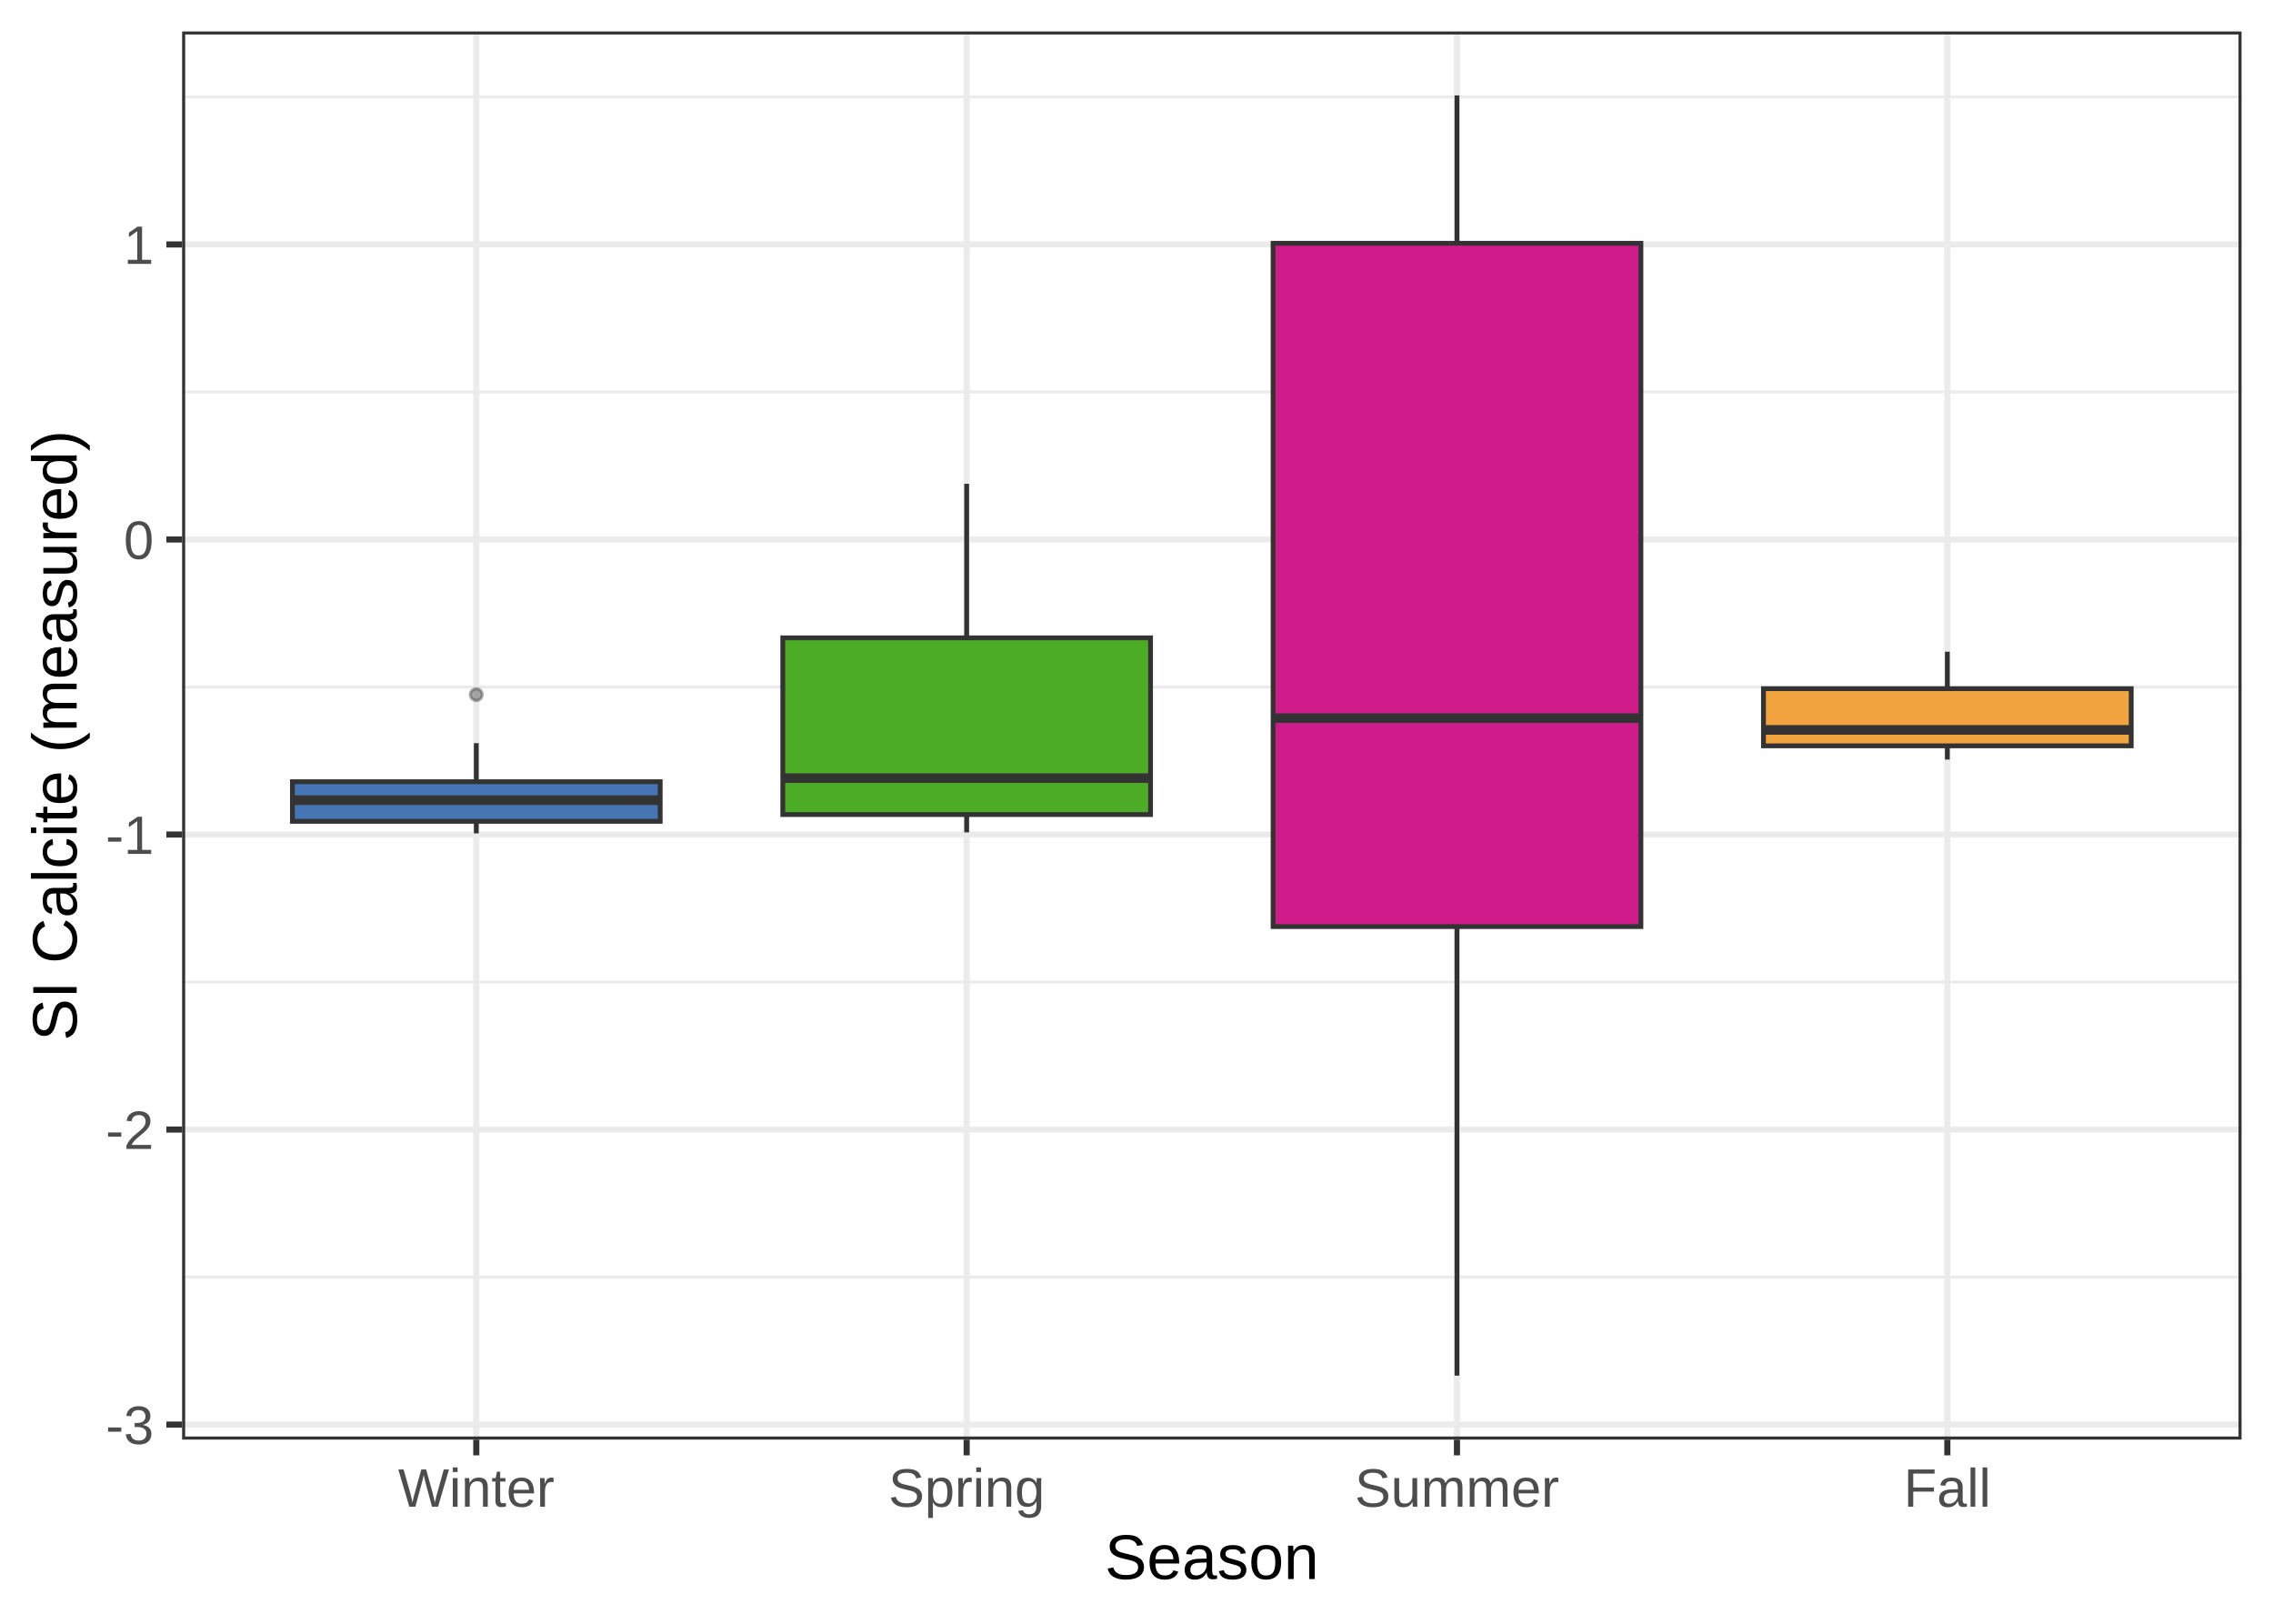
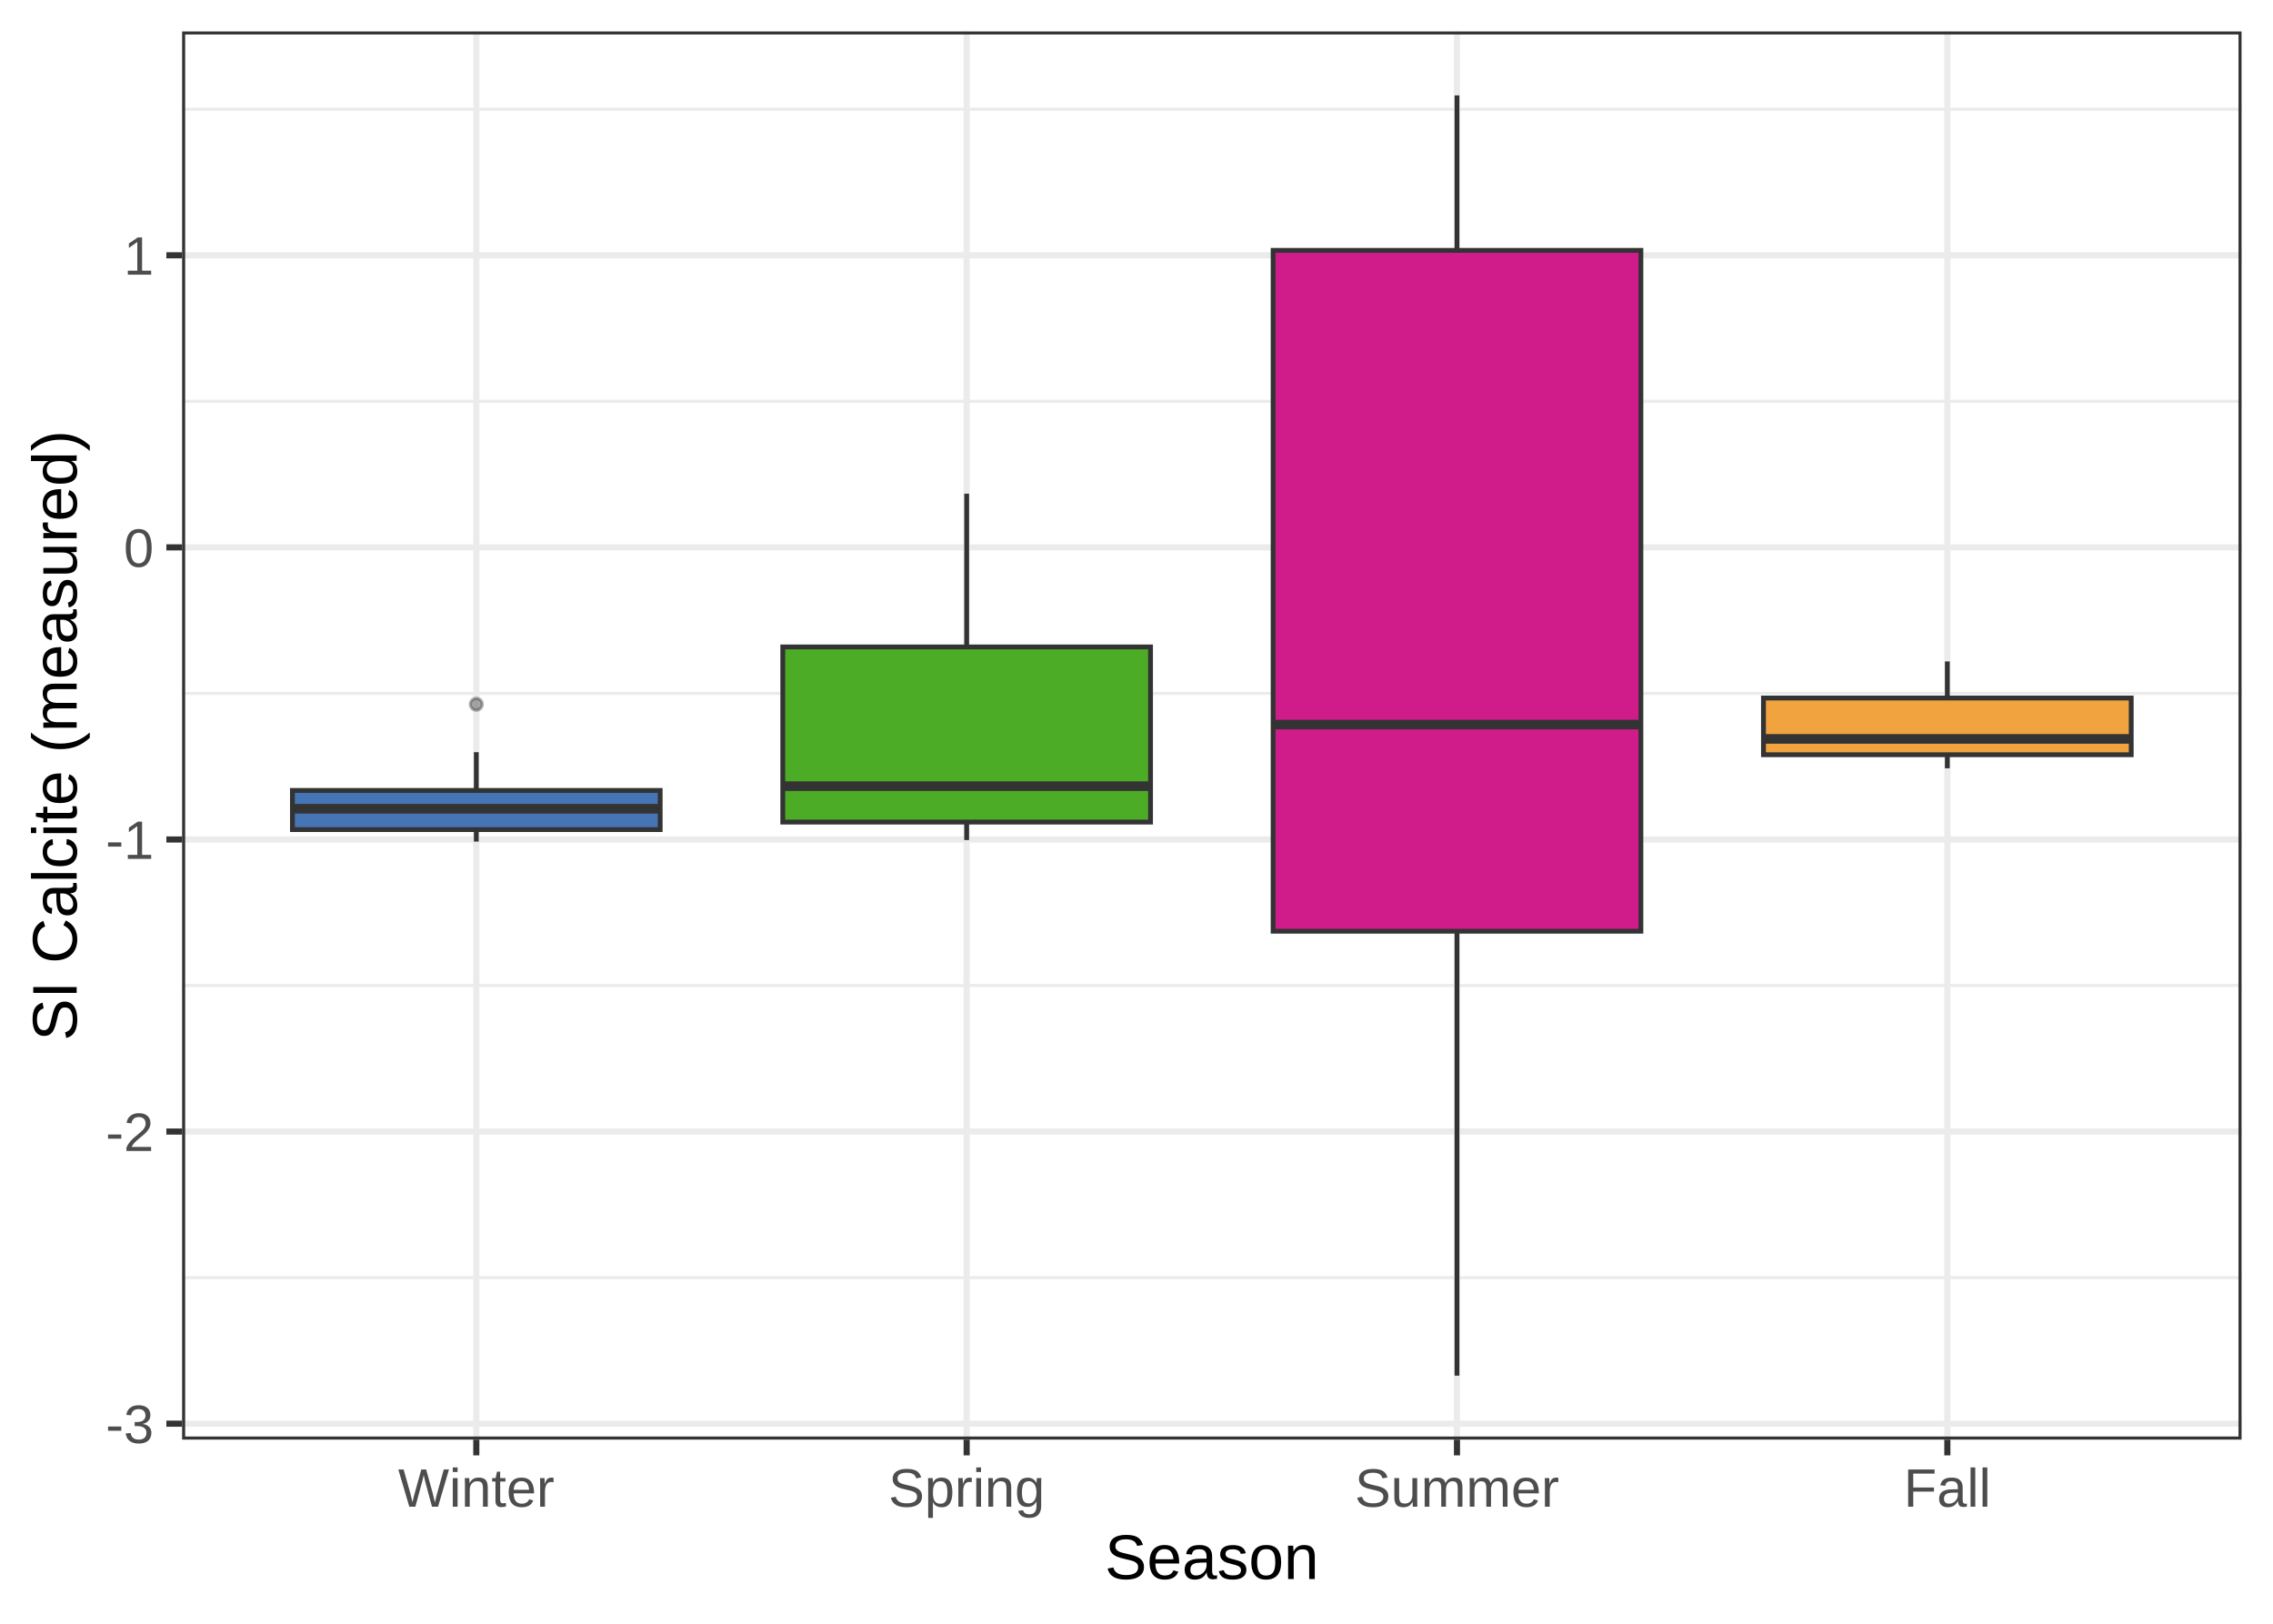
<svg xmlns="http://www.w3.org/2000/svg" width="504.00pt" height="360.00pt" viewBox="0 0 504.00 360.00">
  <g class="svglite">
    <defs>
      <style type="text/css">
    .svglite line, .svglite polyline, .svglite polygon, .svglite path, .svglite rect, .svglite circle {
      fill: none;
      stroke: #000000;
      stroke-linecap: round;
      stroke-linejoin: round;
      stroke-miterlimit: 10.00;
    }
    .svglite text {
      white-space: pre;
    }
    .svglite g.glyphgroup path {
      fill: inherit;
      stroke: none;
    }
  </style>
    </defs>
    <rect width="100%" height="100%" style="stroke: none; fill: #FFFFFF;" />
    <defs>
      <clipPath id="cpMC4wMHw1MDQuMDB8MC4wMHwzNjAuMDA=">
        <rect x="0.00" y="0.00" width="504.00" height="360.00" />
      </clipPath>
    </defs>
    <g clip-path="url(#cpMC4wMHw1MDQuMDB8MC4wMHwzNjAuMDA=)">
      <rect x="0.00" y="0.00" width="504.00" height="360.00" style="stroke-width: 1.36; stroke: #FFFFFF; fill: #FFFFFF;" />
    </g>
    <defs>
      <clipPath id="cpNDAuMzh8NDk3LjAzfDYuOTd8MzE5LjE4">
        <rect x="40.38" y="6.97" width="456.65" height="312.20" />
      </clipPath>
    </defs>
    <g clip-path="url(#cpNDAuMzh8NDk3LjAzfDYuOTd8MzE5LjE4)">
      <rect x="40.38" y="6.97" width="456.65" height="312.20" style="stroke-width: 1.36; stroke: none; fill: #FFFFFF;" />
-       <polyline points="40.38,283.14 497.03,283.14 " style="stroke-width: 0.68; stroke: #EBEBEB; stroke-linecap: butt;" />
-       <polyline points="40.38,217.73 497.03,217.73 " style="stroke-width: 0.68; stroke: #EBEBEB; stroke-linecap: butt;" />
-       <polyline points="40.38,152.32 497.03,152.32 " style="stroke-width: 0.68; stroke: #EBEBEB; stroke-linecap: butt;" />
-       <polyline points="40.38,86.90 497.03,86.90 " style="stroke-width: 0.68; stroke: #EBEBEB; stroke-linecap: butt;" />
-       <polyline points="40.38,21.49 497.03,21.49 " style="stroke-width: 0.68; stroke: #EBEBEB; stroke-linecap: butt;" />
-       <polyline points="40.38,315.85 497.03,315.85 " style="stroke-width: 1.36; stroke: #EBEBEB; stroke-linecap: butt;" />
-       <polyline points="40.38,250.43 497.03,250.43 " style="stroke-width: 1.36; stroke: #EBEBEB; stroke-linecap: butt;" />
-       <polyline points="40.38,185.02 497.03,185.02 " style="stroke-width: 1.36; stroke: #EBEBEB; stroke-linecap: butt;" />
-       <polyline points="40.38,119.61 497.03,119.61 " style="stroke-width: 1.36; stroke: #EBEBEB; stroke-linecap: butt;" />
-       <polyline points="40.38,54.20 497.03,54.20 " style="stroke-width: 1.36; stroke: #EBEBEB; stroke-linecap: butt;" />
+       <polyline points="40.38,283.26 497.03,283.26 " style="stroke-width: 0.68; stroke: #EBEBEB; stroke-linecap: butt;" />
+       <polyline points="40.38,218.50 497.03,218.50 " style="stroke-width: 0.68; stroke: #EBEBEB; stroke-linecap: butt;" />
+       <polyline points="40.38,153.74 497.03,153.74 " style="stroke-width: 0.68; stroke: #EBEBEB; stroke-linecap: butt;" />
+       <polyline points="40.38,88.98 497.03,88.98 " style="stroke-width: 0.68; stroke: #EBEBEB; stroke-linecap: butt;" />
+       <polyline points="40.38,24.22 497.03,24.22 " style="stroke-width: 0.68; stroke: #EBEBEB; stroke-linecap: butt;" />
+       <polyline points="40.38,315.64 497.03,315.64 " style="stroke-width: 1.36; stroke: #EBEBEB; stroke-linecap: butt;" />
+       <polyline points="40.38,250.88 497.03,250.88 " style="stroke-width: 1.36; stroke: #EBEBEB; stroke-linecap: butt;" />
+       <polyline points="40.38,186.12 497.03,186.12 " style="stroke-width: 1.36; stroke: #EBEBEB; stroke-linecap: butt;" />
+       <polyline points="40.38,121.36 497.03,121.36 " style="stroke-width: 1.36; stroke: #EBEBEB; stroke-linecap: butt;" />
+       <polyline points="40.38,56.60 497.03,56.60 " style="stroke-width: 1.36; stroke: #EBEBEB; stroke-linecap: butt;" />
      <polyline points="105.61,319.18 105.61,6.97 " style="stroke-width: 1.36; stroke: #EBEBEB; stroke-linecap: butt;" />
      <polyline points="214.34,319.18 214.34,6.97 " style="stroke-width: 1.36; stroke: #EBEBEB; stroke-linecap: butt;" />
      <polyline points="323.06,319.18 323.06,6.97 " style="stroke-width: 1.36; stroke: #EBEBEB; stroke-linecap: butt;" />
      <polyline points="431.79,319.18 431.79,6.97 " style="stroke-width: 1.36; stroke: #EBEBEB; stroke-linecap: butt;" />
-       <circle cx="105.61" cy="154.00" r="1.31" style="stroke-width: 0.71; stroke: #333333; stroke-opacity: 0.40; fill: #333333; fill-opacity: 0.40;" />
-       <line x1="105.61" y1="173.32" x2="105.61" y2="164.76" style="stroke-width: 1.07; stroke: #333333; stroke-linecap: butt;" />
-       <line x1="105.61" y1="182.09" x2="105.61" y2="184.78" style="stroke-width: 1.07; stroke: #333333; stroke-linecap: butt;" />
-       <polygon points="64.84,173.32 64.84,182.09 146.38,182.09 146.38,173.32 64.84,173.32 " style="stroke-width: 1.07; stroke: #333333; stroke-linecap: butt; stroke-linejoin: miter; fill: #4575B4;" />
-       <line x1="64.84" y1="177.41" x2="146.38" y2="177.41" style="stroke-width: 2.13; stroke: #333333; stroke-linecap: butt; stroke-linejoin: miter;" />
-       <line x1="214.34" y1="141.42" x2="214.34" y2="107.27" style="stroke-width: 1.07; stroke: #333333; stroke-linecap: butt;" />
-       <line x1="214.34" y1="180.59" x2="214.34" y2="184.55" style="stroke-width: 1.07; stroke: #333333; stroke-linecap: butt;" />
-       <polygon points="173.57,141.42 173.57,180.59 255.11,180.59 255.11,141.42 173.57,141.42 " style="stroke-width: 1.07; stroke: #333333; stroke-linecap: butt; stroke-linejoin: miter; fill: #4DAC26;" />
-       <line x1="173.57" y1="172.52" x2="255.11" y2="172.52" style="stroke-width: 2.13; stroke: #333333; stroke-linecap: butt; stroke-linejoin: miter;" />
-       <line x1="323.06" y1="53.94" x2="323.06" y2="21.16" style="stroke-width: 1.07; stroke: #333333; stroke-linecap: butt;" />
-       <line x1="323.06" y1="205.43" x2="323.06" y2="304.99" style="stroke-width: 1.07; stroke: #333333; stroke-linecap: butt;" />
-       <polygon points="282.29,53.94 282.29,205.43 363.84,205.43 363.84,53.94 282.29,53.94 " style="stroke-width: 1.07; stroke: #333333; stroke-linecap: butt; stroke-linejoin: miter; fill: #D01C8B;" />
-       <line x1="282.29" y1="159.22" x2="363.84" y2="159.22" style="stroke-width: 2.13; stroke: #333333; stroke-linecap: butt; stroke-linejoin: miter;" />
-       <line x1="431.79" y1="152.69" x2="431.79" y2="144.49" style="stroke-width: 1.07; stroke: #333333; stroke-linecap: butt;" />
-       <line x1="431.79" y1="165.36" x2="431.79" y2="168.40" style="stroke-width: 1.07; stroke: #333333; stroke-linecap: butt;" />
-       <polygon points="391.02,152.69 391.02,165.36 472.56,165.36 472.56,152.69 391.02,152.69 " style="stroke-width: 1.07; stroke: #333333; stroke-linecap: butt; stroke-linejoin: miter; fill: #F1A340;" />
-       <line x1="391.02" y1="161.83" x2="472.56" y2="161.83" style="stroke-width: 2.13; stroke: #333333; stroke-linecap: butt; stroke-linejoin: miter;" />
+       <circle cx="105.61" cy="156.14" r="1.31" style="stroke-width: 0.71; stroke: #333333; stroke-opacity: 0.40; fill: #333333; fill-opacity: 0.40;" />
+       <line x1="105.61" y1="175.25" x2="105.61" y2="166.77" style="stroke-width: 1.07; stroke: #333333; stroke-linecap: butt;" />
+       <line x1="105.61" y1="183.93" x2="105.61" y2="186.59" style="stroke-width: 1.07; stroke: #333333; stroke-linecap: butt;" />
+       <polygon points="64.84,175.25 64.84,183.93 146.38,183.93 146.38,175.25 64.84,175.25 " style="stroke-width: 1.07; stroke: #333333; stroke-linecap: butt; stroke-linejoin: miter; fill: #4575B4;" />
+       <line x1="64.84" y1="179.31" x2="146.38" y2="179.31" style="stroke-width: 2.13; stroke: #333333; stroke-linecap: butt; stroke-linejoin: miter;" />
+       <line x1="214.34" y1="143.43" x2="214.34" y2="109.46" style="stroke-width: 1.07; stroke: #333333; stroke-linecap: butt;" />
+       <line x1="214.34" y1="182.26" x2="214.34" y2="186.25" style="stroke-width: 1.07; stroke: #333333; stroke-linecap: butt;" />
+       <polygon points="173.57,143.43 173.57,182.26 255.11,182.26 255.11,143.43 173.57,143.43 " style="stroke-width: 1.07; stroke: #333333; stroke-linecap: butt; stroke-linejoin: miter; fill: #4DAC26;" />
+       <line x1="173.57" y1="174.30" x2="255.11" y2="174.30" style="stroke-width: 2.13; stroke: #333333; stroke-linecap: butt; stroke-linejoin: miter;" />
+       <line x1="323.06" y1="55.51" x2="323.06" y2="21.16" style="stroke-width: 1.07; stroke: #333333; stroke-linecap: butt;" />
+       <line x1="323.06" y1="206.46" x2="323.06" y2="304.99" style="stroke-width: 1.07; stroke: #333333; stroke-linecap: butt;" />
+       <polygon points="282.29,55.51 282.29,206.46 363.84,206.46 363.84,55.51 282.29,55.51 " style="stroke-width: 1.07; stroke: #333333; stroke-linecap: butt; stroke-linejoin: miter; fill: #D01C8B;" />
+       <line x1="282.29" y1="160.65" x2="363.84" y2="160.65" style="stroke-width: 2.13; stroke: #333333; stroke-linecap: butt; stroke-linejoin: miter;" />
+       <line x1="431.79" y1="154.76" x2="431.79" y2="146.65" style="stroke-width: 1.07; stroke: #333333; stroke-linecap: butt;" />
+       <line x1="431.79" y1="167.33" x2="431.79" y2="170.34" style="stroke-width: 1.07; stroke: #333333; stroke-linecap: butt;" />
+       <polygon points="391.02,154.76 391.02,167.33 472.56,167.33 472.56,154.76 391.02,154.76 " style="stroke-width: 1.07; stroke: #333333; stroke-linecap: butt; stroke-linejoin: miter; fill: #F1A340;" />
+       <line x1="391.02" y1="163.82" x2="472.56" y2="163.82" style="stroke-width: 2.13; stroke: #333333; stroke-linecap: butt; stroke-linejoin: miter;" />
      <rect x="40.38" y="6.97" width="456.65" height="312.20" style="stroke-width: 1.36; stroke: #333333;" />
    </g>
    <g clip-path="url(#cpMC4wMHw1MDQuMDB8MC4wMHwzNjAuMDA=)">
-       <text x="34.10" y="320.14" text-anchor="end" style="font-size: 12.00px;fill: #4D4D4D; font-family: &quot;Arial&quot;;" textLength="10.67px" lengthAdjust="spacingAndGlyphs">-3</text>
-       <text x="34.10" y="254.73" text-anchor="end" style="font-size: 12.00px;fill: #4D4D4D; font-family: &quot;Arial&quot;;" textLength="10.67px" lengthAdjust="spacingAndGlyphs">-2</text>
-       <text x="34.10" y="189.32" text-anchor="end" style="font-size: 12.00px;fill: #4D4D4D; font-family: &quot;Arial&quot;;" textLength="10.67px" lengthAdjust="spacingAndGlyphs">-1</text>
-       <text x="34.10" y="123.91" text-anchor="end" style="font-size: 12.00px;fill: #4D4D4D; font-family: &quot;Arial&quot;;" textLength="6.67px" lengthAdjust="spacingAndGlyphs">0</text>
-       <text x="34.10" y="58.50" text-anchor="end" style="font-size: 12.00px;fill: #4D4D4D; font-family: &quot;Arial&quot;;" textLength="6.67px" lengthAdjust="spacingAndGlyphs">1</text>
-       <polyline points="36.89,315.85 40.38,315.85 " style="stroke-width: 1.36; stroke: #333333; stroke-linecap: butt;" />
-       <polyline points="36.89,250.43 40.38,250.43 " style="stroke-width: 1.36; stroke: #333333; stroke-linecap: butt;" />
-       <polyline points="36.89,185.02 40.38,185.02 " style="stroke-width: 1.36; stroke: #333333; stroke-linecap: butt;" />
-       <polyline points="36.89,119.61 40.38,119.61 " style="stroke-width: 1.36; stroke: #333333; stroke-linecap: butt;" />
-       <polyline points="36.89,54.20 40.38,54.20 " style="stroke-width: 1.36; stroke: #333333; stroke-linecap: butt;" />
+       <text x="34.10" y="319.93" text-anchor="end" style="font-size: 12.00px;fill: #4D4D4D; font-family: &quot;Arial&quot;;" textLength="10.67px" lengthAdjust="spacingAndGlyphs">-3</text>
+       <text x="34.10" y="255.18" text-anchor="end" style="font-size: 12.00px;fill: #4D4D4D; font-family: &quot;Arial&quot;;" textLength="10.67px" lengthAdjust="spacingAndGlyphs">-2</text>
+       <text x="34.10" y="190.42" text-anchor="end" style="font-size: 12.00px;fill: #4D4D4D; font-family: &quot;Arial&quot;;" textLength="10.67px" lengthAdjust="spacingAndGlyphs">-1</text>
+       <text x="34.10" y="125.66" text-anchor="end" style="font-size: 12.00px;fill: #4D4D4D; font-family: &quot;Arial&quot;;" textLength="6.67px" lengthAdjust="spacingAndGlyphs">0</text>
+       <text x="34.10" y="60.90" text-anchor="end" style="font-size: 12.00px;fill: #4D4D4D; font-family: &quot;Arial&quot;;" textLength="6.67px" lengthAdjust="spacingAndGlyphs">1</text>
+       <polyline points="36.89,315.64 40.38,315.64 " style="stroke-width: 1.36; stroke: #333333; stroke-linecap: butt;" />
+       <polyline points="36.89,250.88 40.38,250.88 " style="stroke-width: 1.36; stroke: #333333; stroke-linecap: butt;" />
+       <polyline points="36.89,186.12 40.38,186.12 " style="stroke-width: 1.36; stroke: #333333; stroke-linecap: butt;" />
+       <polyline points="36.89,121.36 40.38,121.36 " style="stroke-width: 1.36; stroke: #333333; stroke-linecap: butt;" />
+       <polyline points="36.89,56.60 40.38,56.60 " style="stroke-width: 1.36; stroke: #333333; stroke-linecap: butt;" />
      <polyline points="105.61,322.67 105.61,319.18 " style="stroke-width: 1.36; stroke: #333333; stroke-linecap: butt;" />
      <polyline points="214.34,322.67 214.34,319.18 " style="stroke-width: 1.36; stroke: #333333; stroke-linecap: butt;" />
      <polyline points="323.06,322.67 323.06,319.18 " style="stroke-width: 1.36; stroke: #333333; stroke-linecap: butt;" />
      <polyline points="431.79,322.67 431.79,319.18 " style="stroke-width: 1.36; stroke: #333333; stroke-linecap: butt;" />
      <text x="105.61" y="334.05" text-anchor="middle" style="font-size: 12.00px;fill: #4D4D4D; font-family: &quot;Arial&quot;;" textLength="34.67px" lengthAdjust="spacingAndGlyphs">Winter</text>
      <text x="214.34" y="334.05" text-anchor="middle" style="font-size: 12.00px;fill: #4D4D4D; font-family: &quot;Arial&quot;;" textLength="34.69px" lengthAdjust="spacingAndGlyphs">Spring</text>
      <text x="323.06" y="334.05" text-anchor="middle" style="font-size: 12.00px;fill: #4D4D4D; font-family: &quot;Arial&quot;;" textLength="45.34px" lengthAdjust="spacingAndGlyphs">Summer</text>
      <text x="431.79" y="334.05" text-anchor="middle" style="font-size: 12.00px;fill: #4D4D4D; font-family: &quot;Arial&quot;;" textLength="19.34px" lengthAdjust="spacingAndGlyphs">Fall</text>
      <text x="268.70" y="350.08" text-anchor="middle" style="font-size: 14.00px; font-family: &quot;Arial&quot;;" textLength="47.47px" lengthAdjust="spacingAndGlyphs">Season</text>
      <text transform="translate(17.00,163.08) rotate(-90)" text-anchor="middle" style="font-size: 14.00px; font-family: &quot;Arial&quot;;" textLength="135.33px" lengthAdjust="spacingAndGlyphs">SI Calcite (measured)</text>
    </g>
  </g>
</svg>
